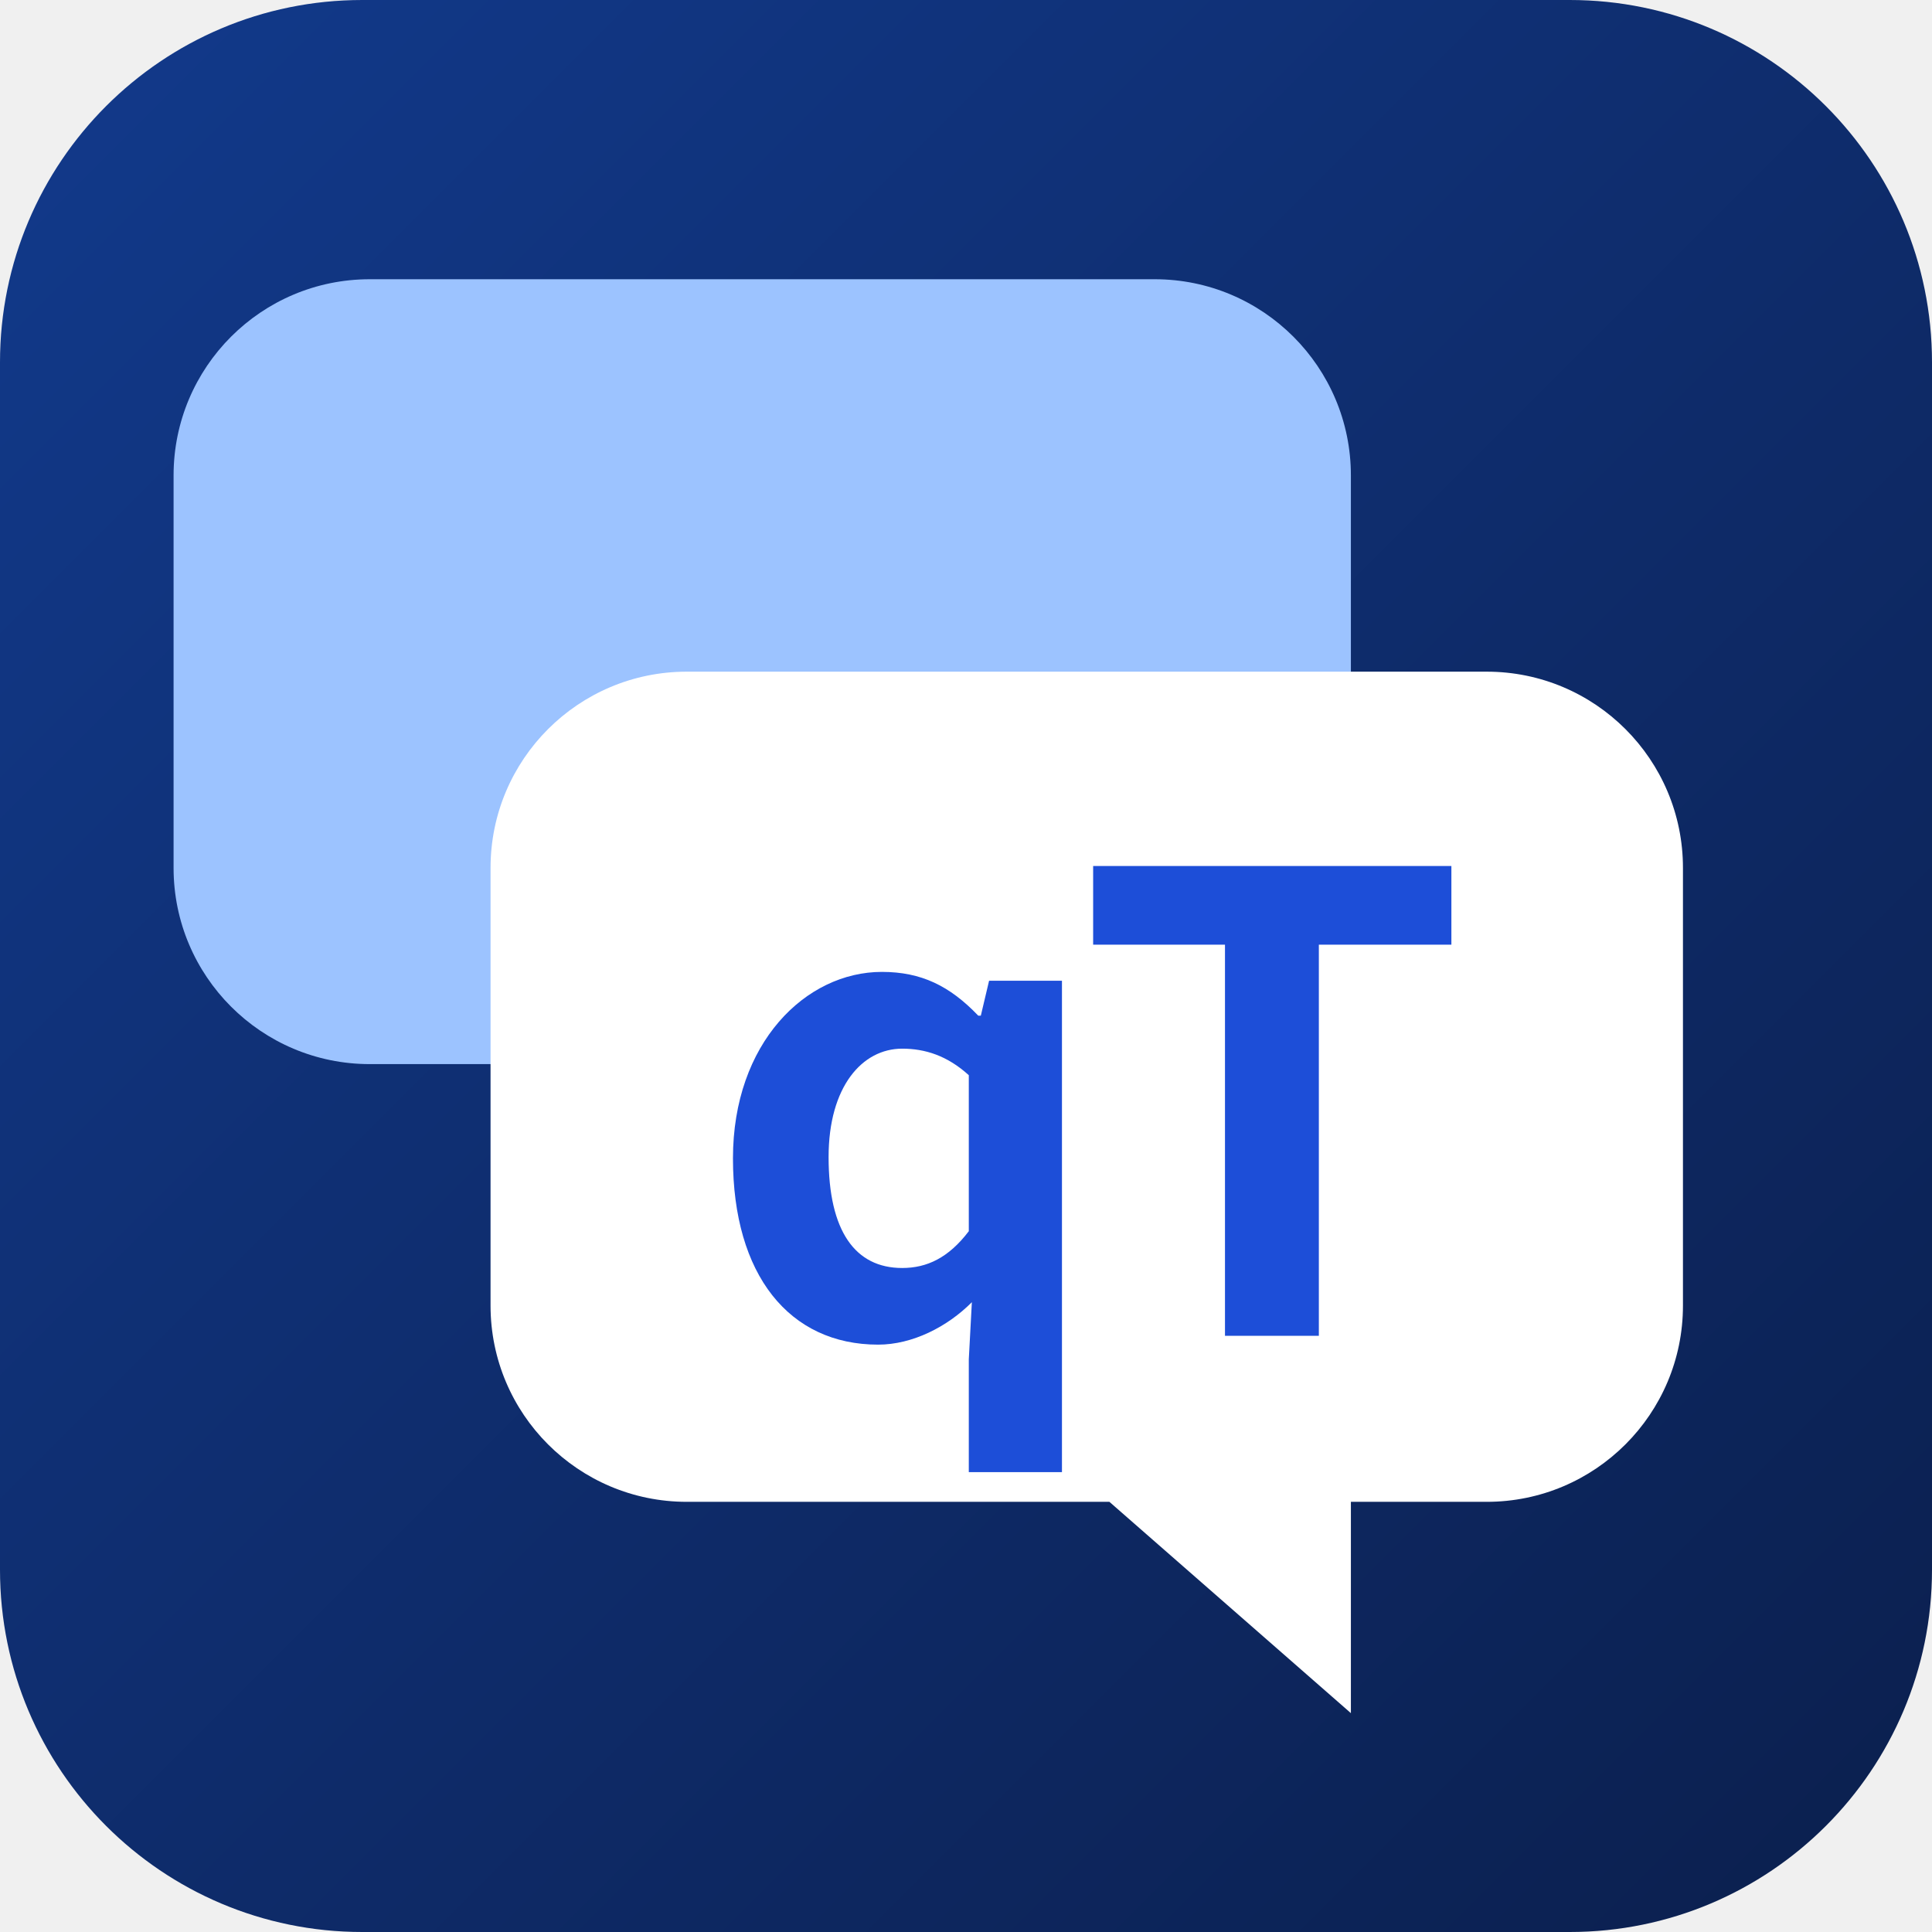
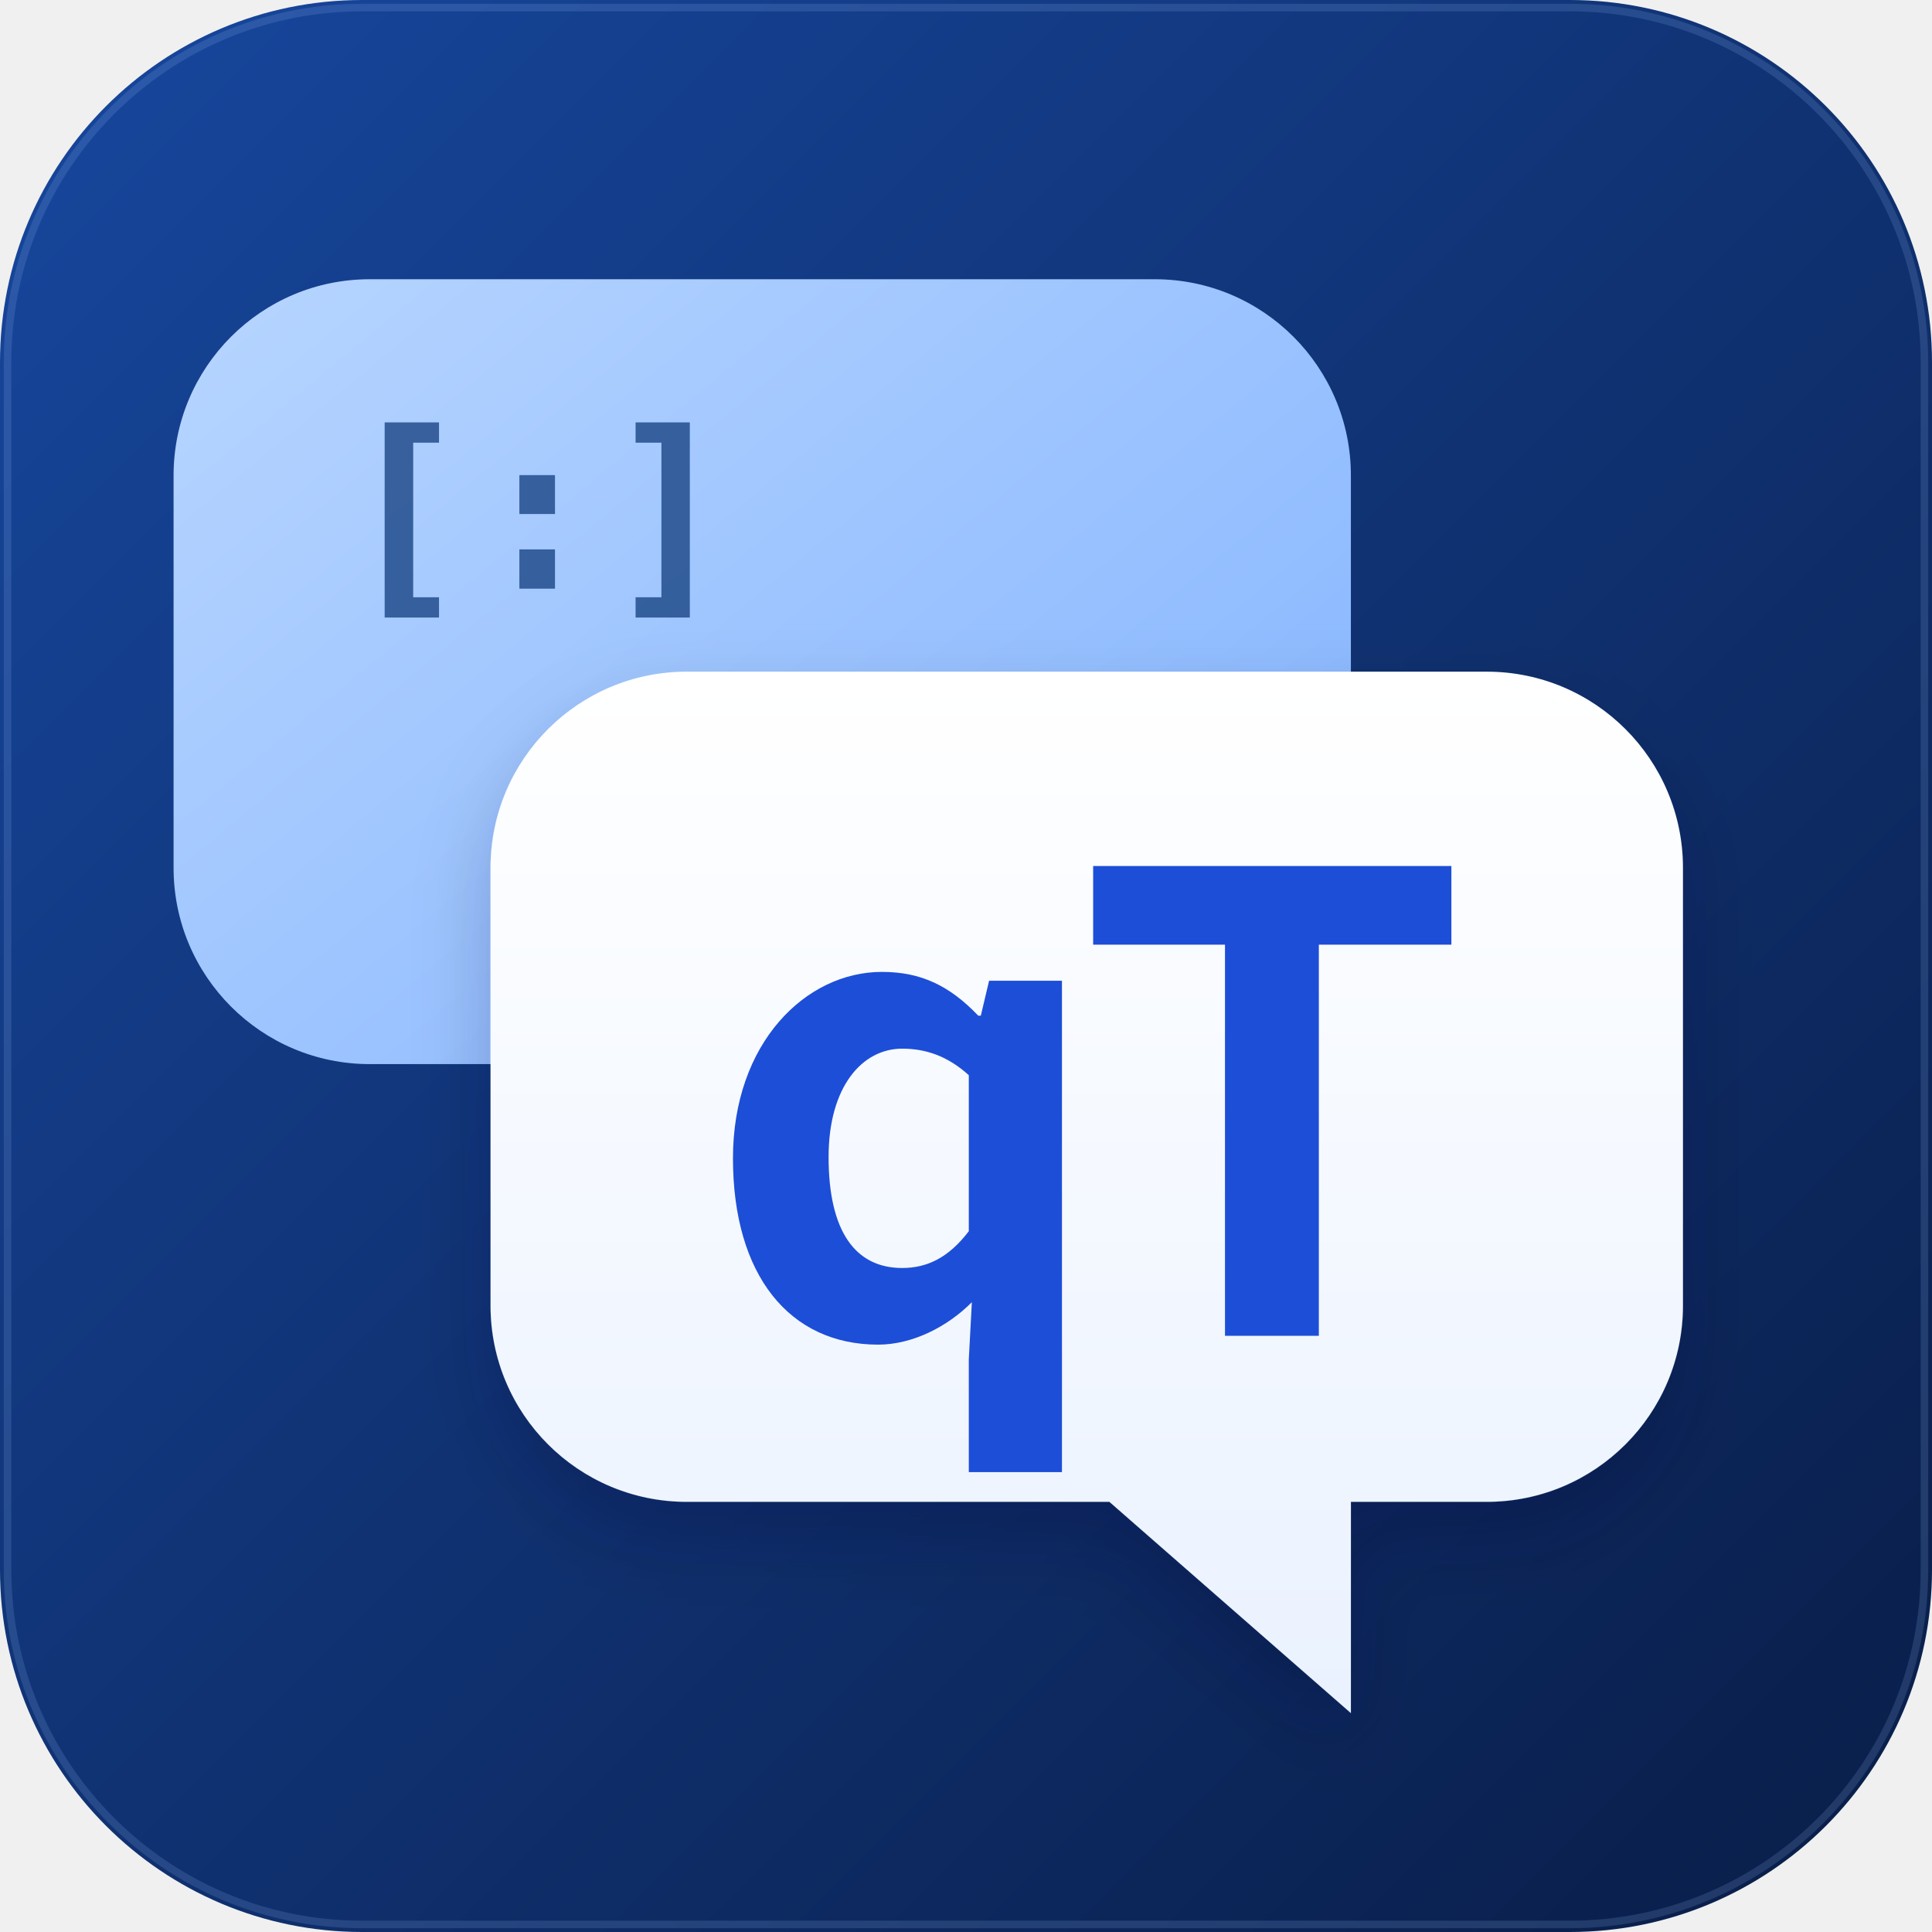
- <svg xmlns="http://www.w3.org/2000/svg" width="256" height="256" viewBox="0 0 256 256">
+ <svg xmlns="http://www.w3.org/2000/svg" width="256" height="256" viewBox="0 0 256 256" role="img" aria-labelledby="title desc">
  <defs>
    <linearGradient id="bg" x1="0" y1="0" x2="1" y2="1">
-       <stop offset="0" stop-color="#123a8c" />
-       <stop offset="1" stop-color="#0b1f4d" />
+       <stop offset="0" stop-color="#17479e" />
+       <stop offset="1" stop-color="#091d47" />
    </linearGradient>
+     <linearGradient id="bubble" x1="0" y1="0" x2="1" y2="1">
+       <stop offset="0" stop-color="#b7d5ff" />
+       <stop offset="1" stop-color="#7cafff" />
+     </linearGradient>
+     <linearGradient id="paper" x1="0" y1="0" x2="0" y2="1">
+       <stop offset="0" stop-color="#ffffff" />
+       <stop offset="1" stop-color="#eaf2ff" />
+     </linearGradient>
+     <filter id="shadow" x="-30%" y="-30%" width="170%" height="170%" color-interpolation-filters="sRGB">
+       <feDropShadow dx="0" dy="5" stdDeviation="5" flood-color="#041432" flood-opacity="0.22" />
+     </filter>
  </defs>
  <rect width="256" height="256" rx="48" fill="url(#bg)" />
+   <rect x="1" y="1" width="254" height="254" rx="47" fill="none" stroke="#9cc3ff" stroke-opacity="0.16" />
  <g transform="translate(-9 -7)">
-     <path d="M58 44 h104 a26 26 0 0 1 26 26 v52 a26 26 0 0 1 -26 26 h-56 l-30 26 v-26 h-18 a26 26 0 0 1 -26 -26 v-52 a26 26 0 0 1 26 -26 z" fill="#9cc3ff" />
-     <path d="M100 96 h106 a26 26 0 0 1 26 26 v58 a26 26 0 0 1 -26 26 h-18 v28 l-32 -28 h-56 a26 26 0 0 1 -26 -26 v-58 a26 26 0 0 1 26 -26 z" fill="#ffffff" />
+     <path d="M58 44H162A26 26 0 0 1 188 70V122A26 26 0 0 1 162 148H106L76 174V148H58A26 26 0 0 1 32 122V70A26 26 0 0 1 58 44Z" fill="url(#bubble)" />
+     <text x="54" y="85" font-family="DejaVu Sans Mono" font-size="29" font-weight="700" fill="#164182" opacity="0.78">[:]</text>
+     <path d="M100 96H206A26 26 0 0 1 232 122V180A26 26 0 0 1 206 206H188V234L156 206H100A26 26 0 0 1 74 180V122A26 26 0 0 1 100 96Z" fill="url(#paper)" filter="url(#shadow)" />
    <text x="153" y="184" text-anchor="middle" font-family="Noto Sans CJK JP" font-weight="700" font-size="84" letter-spacing="-3" fill="#1d4ed8">qT</text>
  </g>
</svg>
